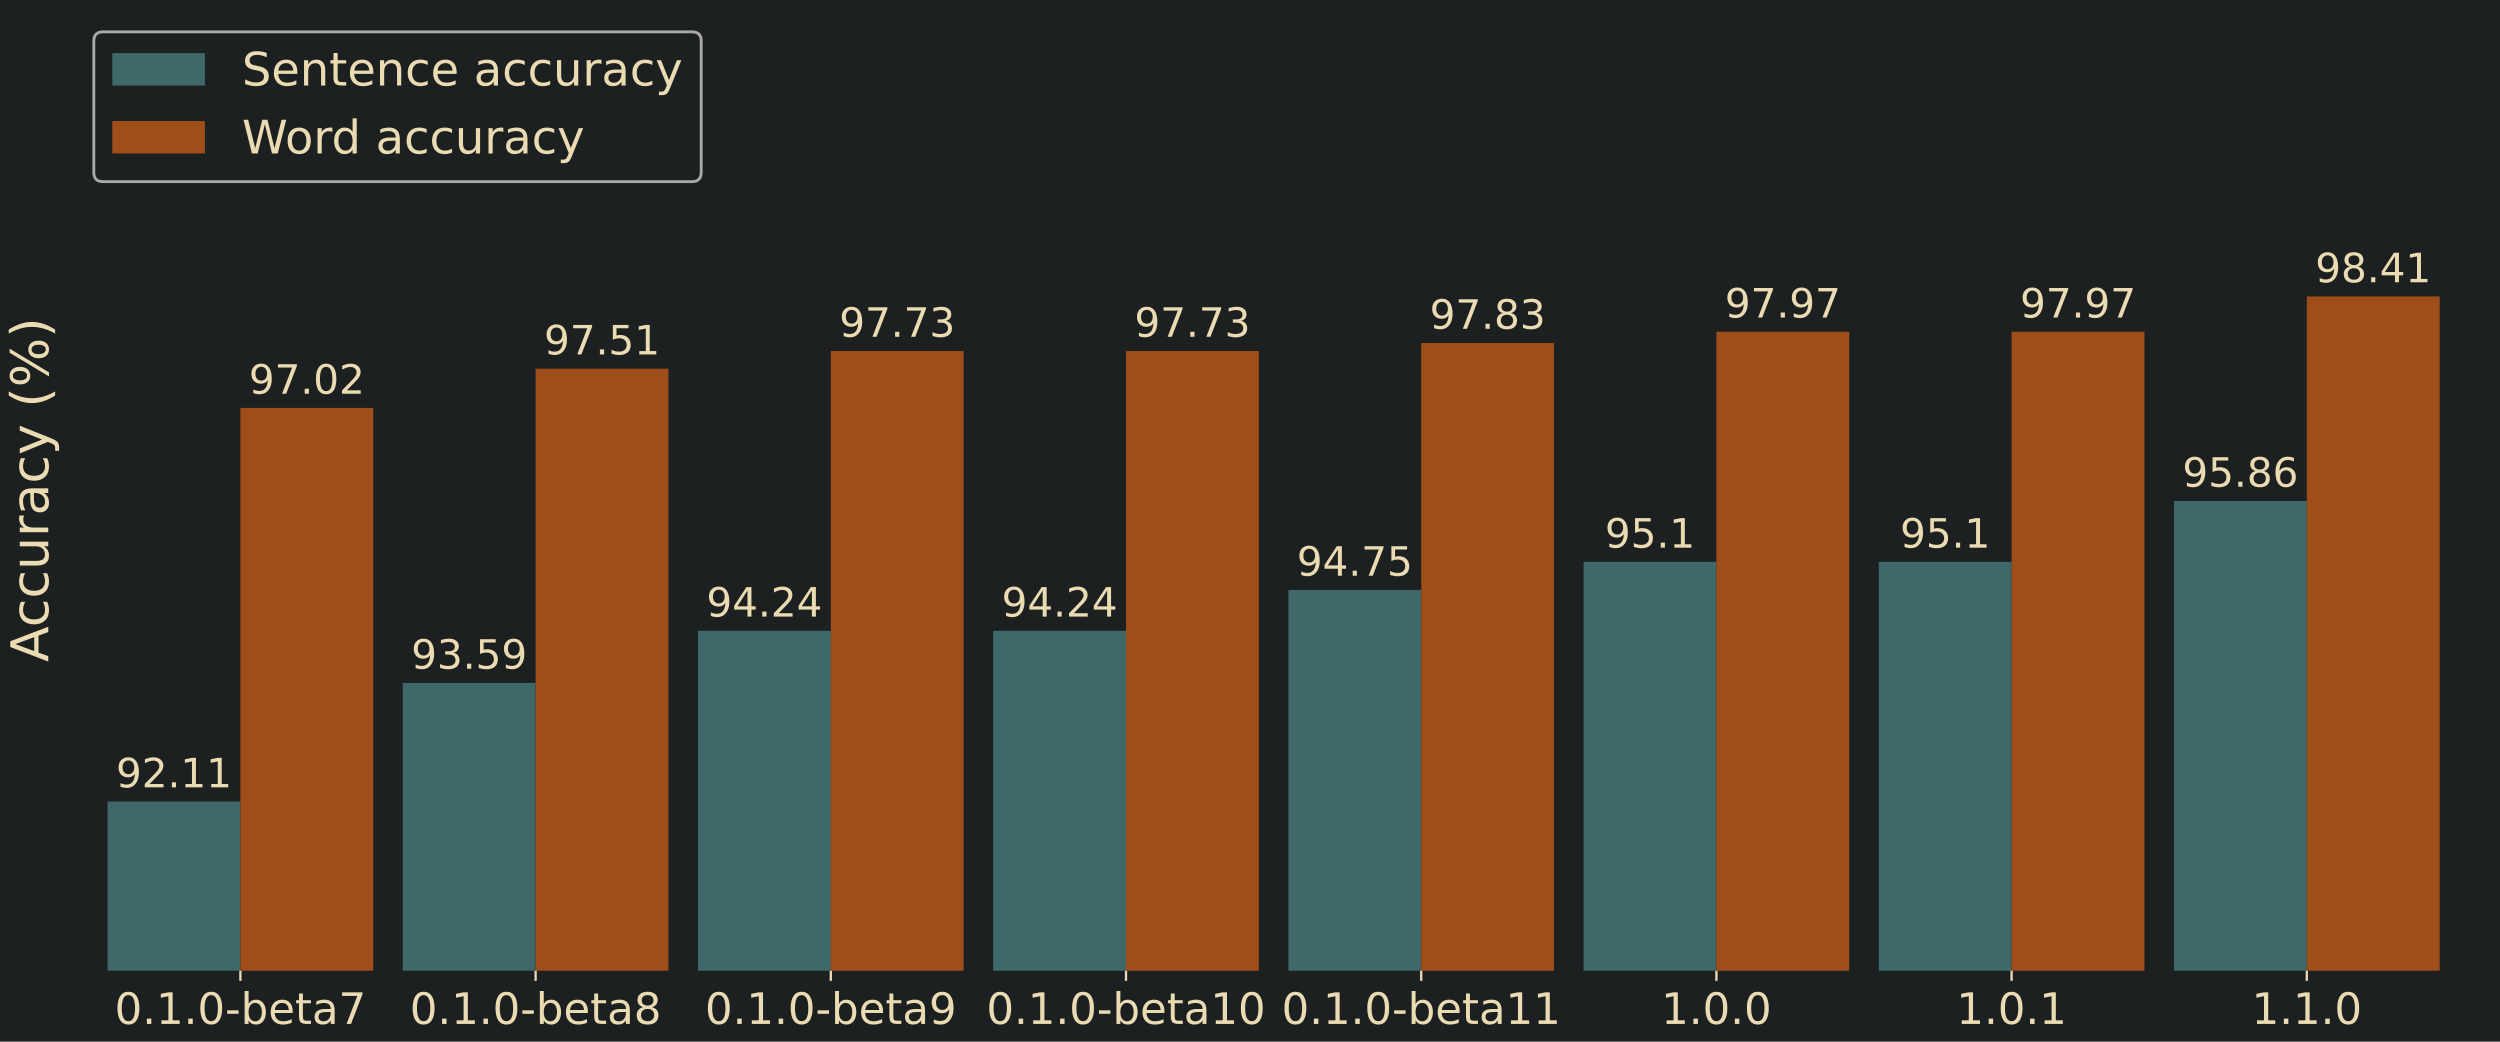
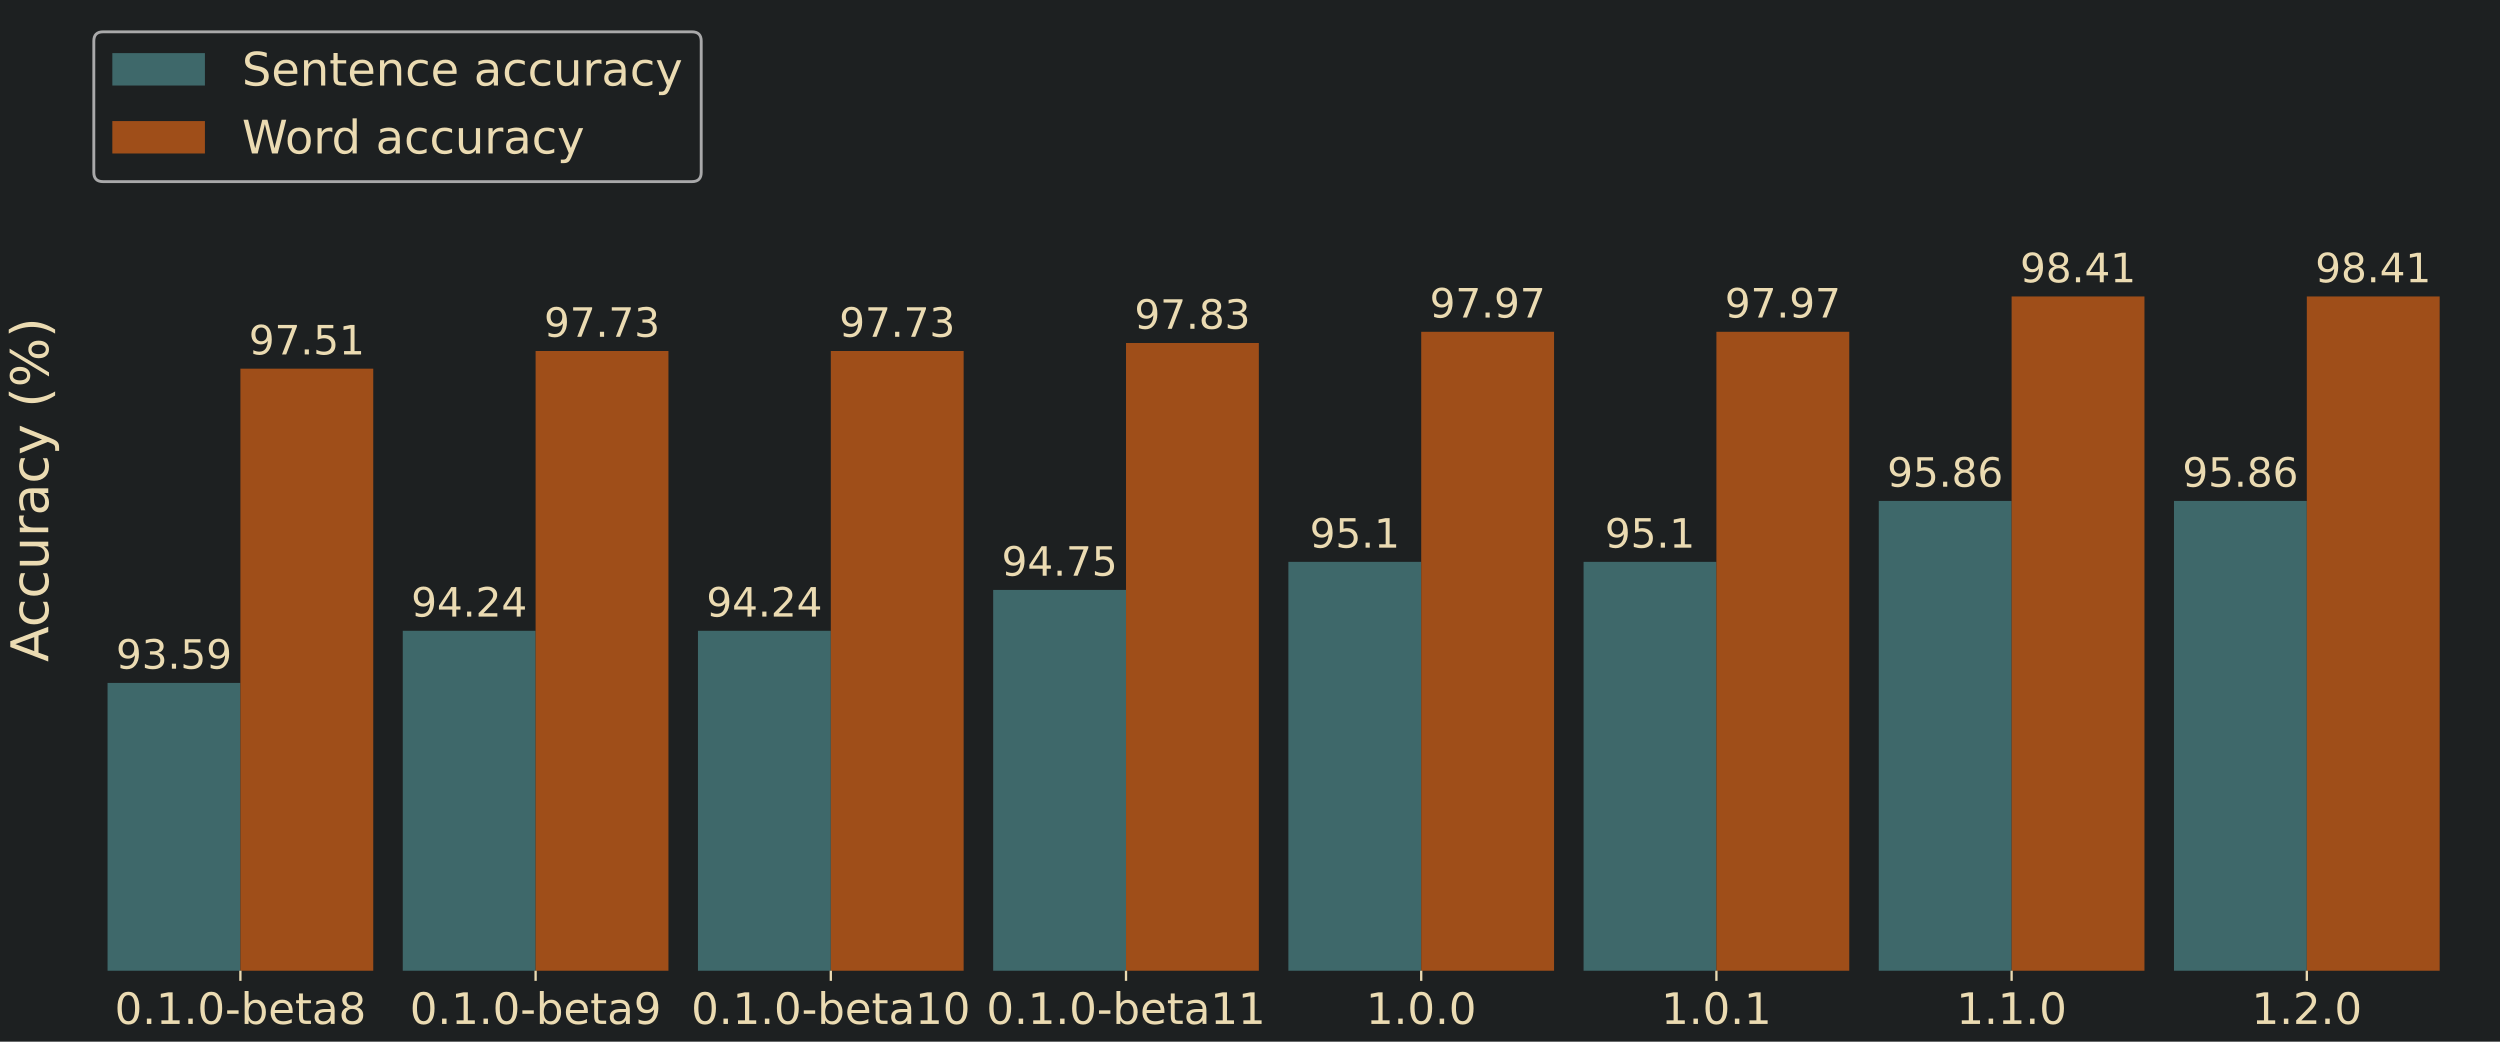
<svg xmlns="http://www.w3.org/2000/svg" xmlns:xlink="http://www.w3.org/1999/xlink" width="864pt" height="360pt" viewBox="0 0 864 360" version="1.1">
  <defs>
    <style type="text/css">*{stroke-linejoin: round; stroke-linecap: butt}</style>
  </defs>
  <g id="figure_1">
    <g id="patch_1">
      <path d="M 0 360  L 864 360  L 864 0  L 0 0  z " style="fill: #1d2021" />
    </g>
    <g id="axes_1">
      <g id="patch_2">
        <path d="M 24.421 335.483  L 861 335.483  L 861 3  L 24.421 3  z " style="fill: #1d2021" />
      </g>
      <g id="patch_3">
-         <path d="M 37.174 2829.1  L 83.083 2829.1  L 83.083 277.021  L 37.174 277.021  z " clip-path="url(#p9a933fe7af)" style="fill: #3e686a" />
+         <path d="M 37.174 2829.1  L 83.083 2829.1  L 83.083 236.015  L 37.174 236.015  z " clip-path="url(#pd898c9434c)" style="fill: #3e686a" />
      </g>
      <g id="patch_4">
-         <path d="M 139.195 2829.1  L 185.105 2829.1  L 185.105 236.015  L 139.195 236.015  z " clip-path="url(#p9a933fe7af)" style="fill: #3e686a" />
+         <path d="M 139.195 2829.1  L 185.105 2829.1  L 185.105 218.005  L 139.195 218.005  z " clip-path="url(#pd898c9434c)" style="fill: #3e686a" />
      </g>
      <g id="patch_5">
-         <path d="M 241.217 2829.1  L 287.127 2829.1  L 287.127 218.005  L 241.217 218.005  z " clip-path="url(#p9a933fe7af)" style="fill: #3e686a" />
+         <path d="M 241.217 2829.1  L 287.127 2829.1  L 287.127 218.005  L 241.217 218.005  z " clip-path="url(#pd898c9434c)" style="fill: #3e686a" />
      </g>
      <g id="patch_6">
-         <path d="M 343.239 2829.1  L 389.149 2829.1  L 389.149 218.005  L 343.239 218.005  z " clip-path="url(#p9a933fe7af)" style="fill: #3e686a" />
+         <path d="M 343.239 2829.1  L 389.149 2829.1  L 389.149 203.875  L 343.239 203.875  z " clip-path="url(#pd898c9434c)" style="fill: #3e686a" />
      </g>
      <g id="patch_7">
-         <path d="M 445.261 2829.1  L 491.171 2829.1  L 491.171 203.875  L 445.261 203.875  z " clip-path="url(#p9a933fe7af)" style="fill: #3e686a" />
+         <path d="M 445.261 2829.1  L 491.171 2829.1  L 491.171 194.178  L 445.261 194.178  z " clip-path="url(#pd898c9434c)" style="fill: #3e686a" />
      </g>
      <g id="patch_8">
-         <path d="M 547.283 2829.1  L 593.192 2829.1  L 593.192 194.178  L 547.283 194.178  z " clip-path="url(#p9a933fe7af)" style="fill: #3e686a" />
+         <path d="M 547.283 2829.1  L 593.192 2829.1  L 593.192 194.178  L 547.283 194.178  z " clip-path="url(#pd898c9434c)" style="fill: #3e686a" />
      </g>
      <g id="patch_9">
-         <path d="M 649.304 2829.1  L 695.214 2829.1  L 695.214 194.178  L 649.304 194.178  z " clip-path="url(#p9a933fe7af)" style="fill: #3e686a" />
+         <path d="M 649.304 2829.1  L 695.214 2829.1  L 695.214 173.12  L 649.304 173.12  z " clip-path="url(#pd898c9434c)" style="fill: #3e686a" />
      </g>
      <g id="patch_10">
-         <path d="M 751.326 2829.1  L 797.236 2829.1  L 797.236 173.12  L 751.326 173.12  z " clip-path="url(#p9a933fe7af)" style="fill: #3e686a" />
+         <path d="M 751.326 2829.1  L 797.236 2829.1  L 797.236 173.12  L 751.326 173.12  z " clip-path="url(#pd898c9434c)" style="fill: #3e686a" />
      </g>
      <g id="patch_11">
-         <path d="M 83.083 2829.1  L 128.993 2829.1  L 128.993 140.98  L 83.083 140.98  z " clip-path="url(#p9a933fe7af)" style="fill: #9f4e19" />
+         <path d="M 83.083 2829.1  L 128.993 2829.1  L 128.993 127.404  L 83.083 127.404  z " clip-path="url(#pd898c9434c)" style="fill: #9f4e19" />
      </g>
      <g id="patch_12">
-         <path d="M 185.105 2829.1  L 231.015 2829.1  L 231.015 127.404  L 185.105 127.404  z " clip-path="url(#p9a933fe7af)" style="fill: #9f4e19" />
+         <path d="M 185.105 2829.1  L 231.015 2829.1  L 231.015 121.309  L 185.105 121.309  z " clip-path="url(#pd898c9434c)" style="fill: #9f4e19" />
      </g>
      <g id="patch_13">
-         <path d="M 287.127 2829.1  L 333.037 2829.1  L 333.037 121.309  L 287.127 121.309  z " clip-path="url(#p9a933fe7af)" style="fill: #9f4e19" />
+         <path d="M 287.127 2829.1  L 333.037 2829.1  L 333.037 121.309  L 287.127 121.309  z " clip-path="url(#pd898c9434c)" style="fill: #9f4e19" />
      </g>
      <g id="patch_14">
-         <path d="M 389.149 2829.1  L 435.059 2829.1  L 435.059 121.309  L 389.149 121.309  z " clip-path="url(#p9a933fe7af)" style="fill: #9f4e19" />
+         <path d="M 389.149 2829.1  L 435.059 2829.1  L 435.059 118.538  L 389.149 118.538  z " clip-path="url(#pd898c9434c)" style="fill: #9f4e19" />
      </g>
      <g id="patch_15">
-         <path d="M 491.171 2829.1  L 537.08 2829.1  L 537.08 118.538  L 491.171 118.538  z " clip-path="url(#p9a933fe7af)" style="fill: #9f4e19" />
+         <path d="M 491.171 2829.1  L 537.08 2829.1  L 537.08 114.659  L 491.171 114.659  z " clip-path="url(#pd898c9434c)" style="fill: #9f4e19" />
      </g>
      <g id="patch_16">
-         <path d="M 593.192 2829.1  L 639.102 2829.1  L 639.102 114.659  L 593.192 114.659  z " clip-path="url(#p9a933fe7af)" style="fill: #9f4e19" />
+         <path d="M 593.192 2829.1  L 639.102 2829.1  L 639.102 114.659  L 593.192 114.659  z " clip-path="url(#pd898c9434c)" style="fill: #9f4e19" />
      </g>
      <g id="patch_17">
-         <path d="M 695.214 2829.1  L 741.124 2829.1  L 741.124 114.659  L 695.214 114.659  z " clip-path="url(#p9a933fe7af)" style="fill: #9f4e19" />
+         <path d="M 695.214 2829.1  L 741.124 2829.1  L 741.124 102.468  L 695.214 102.468  z " clip-path="url(#pd898c9434c)" style="fill: #9f4e19" />
      </g>
      <g id="patch_18">
-         <path d="M 797.236 2829.1  L 843.146 2829.1  L 843.146 102.468  L 797.236 102.468  z " clip-path="url(#p9a933fe7af)" style="fill: #9f4e19" />
+         <path d="M 797.236 2829.1  L 843.146 2829.1  L 843.146 102.468  L 797.236 102.468  z " clip-path="url(#pd898c9434c)" style="fill: #9f4e19" />
      </g>
      <g id="matplotlib.axis_1">
        <g id="xtick_1">
          <g id="line2d_1">
            <defs>
-               <path id="m8ef305261d" d="M 0 0  L 0 3.5  " style="stroke: #ebdbb2; stroke-width: 0.8" />
+               <path id="mf87d41284c" d="M 0 0  L 0 3.5  " style="stroke: #ebdbb2; stroke-width: 0.8" />
            </defs>
            <g>
-               <use xlink:href="#m8ef305261d" x="83.083" y="335.483" style="fill: #ebdbb2; stroke: #ebdbb2; stroke-width: 0.8" />
+               <use xlink:href="#mf87d41284c" x="83.083" y="335.483" style="fill: #ebdbb2; stroke: #ebdbb2; stroke-width: 0.8" />
            </g>
          </g>
          <g id="text_1">
            <g style="fill: #ebdbb2" transform="translate(39.61036 353.8802) scale(0.15 -0.15)">
              <defs>
                <path id="DejaVuSans-30" d="M 2034 4250  Q 1547 4250 1301 3770  Q 1056 3291 1056 2328  Q 1056 1369 1301 889  Q 1547 409 2034 409  Q 2525 409 2770 889  Q 3016 1369 3016 2328  Q 3016 3291 2770 3770  Q 2525 4250 2034 4250  z M 2034 4750  Q 2819 4750 3233 4129  Q 3647 3509 3647 2328  Q 3647 1150 3233 529  Q 2819 -91 2034 -91  Q 1250 -91 836 529  Q 422 1150 422 2328  Q 422 3509 836 4129  Q 1250 4750 2034 4750  z " transform="scale(0.015625)" />
                <path id="DejaVuSans-2e" d="M 684 794  L 1344 794  L 1344 0  L 684 0  L 684 794  z " transform="scale(0.015625)" />
                <path id="DejaVuSans-31" d="M 794 531  L 1825 531  L 1825 4091  L 703 3866  L 703 4441  L 1819 4666  L 2450 4666  L 2450 531  L 3481 531  L 3481 0  L 794 0  L 794 531  z " transform="scale(0.015625)" />
                <path id="DejaVuSans-2d" d="M 313 2009  L 1997 2009  L 1997 1497  L 313 1497  L 313 2009  z " transform="scale(0.015625)" />
                <path id="DejaVuSans-62" d="M 3116 1747  Q 3116 2381 2855 2742  Q 2594 3103 2138 3103  Q 1681 3103 1420 2742  Q 1159 2381 1159 1747  Q 1159 1113 1420 752  Q 1681 391 2138 391  Q 2594 391 2855 752  Q 3116 1113 3116 1747  z M 1159 2969  Q 1341 3281 1617 3432  Q 1894 3584 2278 3584  Q 2916 3584 3314 3078  Q 3713 2572 3713 1747  Q 3713 922 3314 415  Q 2916 -91 2278 -91  Q 1894 -91 1617 61  Q 1341 213 1159 525  L 1159 0  L 581 0  L 581 4863  L 1159 4863  L 1159 2969  z " transform="scale(0.015625)" />
                <path id="DejaVuSans-65" d="M 3597 1894  L 3597 1613  L 953 1613  Q 991 1019 1311 708  Q 1631 397 2203 397  Q 2534 397 2845 478  Q 3156 559 3463 722  L 3463 178  Q 3153 47 2828 -22  Q 2503 -91 2169 -91  Q 1331 -91 842 396  Q 353 884 353 1716  Q 353 2575 817 3079  Q 1281 3584 2069 3584  Q 2775 3584 3186 3129  Q 3597 2675 3597 1894  z M 3022 2063  Q 3016 2534 2758 2815  Q 2500 3097 2075 3097  Q 1594 3097 1305 2825  Q 1016 2553 972 2059  L 3022 2063  z " transform="scale(0.015625)" />
                <path id="DejaVuSans-74" d="M 1172 4494  L 1172 3500  L 2356 3500  L 2356 3053  L 1172 3053  L 1172 1153  Q 1172 725 1289 603  Q 1406 481 1766 481  L 2356 481  L 2356 0  L 1766 0  Q 1100 0 847 248  Q 594 497 594 1153  L 594 3053  L 172 3053  L 172 3500  L 594 3500  L 594 4494  L 1172 4494  z " transform="scale(0.015625)" />
                <path id="DejaVuSans-61" d="M 2194 1759  Q 1497 1759 1228 1600  Q 959 1441 959 1056  Q 959 750 1161 570  Q 1363 391 1709 391  Q 2188 391 2477 730  Q 2766 1069 2766 1631  L 2766 1759  L 2194 1759  z M 3341 1997  L 3341 0  L 2766 0  L 2766 531  Q 2569 213 2275 61  Q 1981 -91 1556 -91  Q 1019 -91 701 211  Q 384 513 384 1019  Q 384 1609 779 1909  Q 1175 2209 1959 2209  L 2766 2209  L 2766 2266  Q 2766 2663 2505 2880  Q 2244 3097 1772 3097  Q 1472 3097 1187 3025  Q 903 2953 641 2809  L 641 3341  Q 956 3463 1253 3523  Q 1550 3584 1831 3584  Q 2591 3584 2966 3190  Q 3341 2797 3341 1997  z " transform="scale(0.015625)" />
-                 <path id="DejaVuSans-37" d="M 525 4666  L 3525 4666  L 3525 4397  L 1831 0  L 1172 0  L 2766 4134  L 525 4134  L 525 4666  z " transform="scale(0.015625)" />
-               </defs>
-               <use xlink:href="#DejaVuSans-30" />
-               <use xlink:href="#DejaVuSans-2e" x="63.623" />
-               <use xlink:href="#DejaVuSans-31" x="95.41" />
-               <use xlink:href="#DejaVuSans-2e" x="159.033" />
-               <use xlink:href="#DejaVuSans-30" x="190.82" />
-               <use xlink:href="#DejaVuSans-2d" x="254.443" />
-               <use xlink:href="#DejaVuSans-62" x="290.527" />
-               <use xlink:href="#DejaVuSans-65" x="354.004" />
-               <use xlink:href="#DejaVuSans-74" x="415.527" />
-               <use xlink:href="#DejaVuSans-61" x="454.736" />
-               <use xlink:href="#DejaVuSans-37" x="516.016" />
-             </g>
-           </g>
-         </g>
-         <g id="xtick_2">
-           <g id="line2d_2">
-             <g>
-               <use xlink:href="#m8ef305261d" x="185.105" y="335.483" style="fill: #ebdbb2; stroke: #ebdbb2; stroke-width: 0.8" />
-             </g>
-           </g>
-           <g id="text_2">
-             <g style="fill: #ebdbb2" transform="translate(141.6322 353.8802) scale(0.15 -0.15)">
-               <defs>
                <path id="DejaVuSans-38" d="M 2034 2216  Q 1584 2216 1326 1975  Q 1069 1734 1069 1313  Q 1069 891 1326 650  Q 1584 409 2034 409  Q 2484 409 2743 651  Q 3003 894 3003 1313  Q 3003 1734 2745 1975  Q 2488 2216 2034 2216  z M 1403 2484  Q 997 2584 770 2862  Q 544 3141 544 3541  Q 544 4100 942 4425  Q 1341 4750 2034 4750  Q 2731 4750 3128 4425  Q 3525 4100 3525 3541  Q 3525 3141 3298 2862  Q 3072 2584 2669 2484  Q 3125 2378 3379 2068  Q 3634 1759 3634 1313  Q 3634 634 3220 271  Q 2806 -91 2034 -91  Q 1263 -91 848 271  Q 434 634 434 1313  Q 434 1759 690 2068  Q 947 2378 1403 2484  z M 1172 3481  Q 1172 3119 1398 2916  Q 1625 2713 2034 2713  Q 2441 2713 2670 2916  Q 2900 3119 2900 3481  Q 2900 3844 2670 4047  Q 2441 4250 2034 4250  Q 1625 4250 1398 4047  Q 1172 3844 1172 3481  z " transform="scale(0.015625)" />
              </defs>
              <use xlink:href="#DejaVuSans-30" />
              <use xlink:href="#DejaVuSans-2e" x="63.623" />
              <use xlink:href="#DejaVuSans-31" x="95.41" />
              <use xlink:href="#DejaVuSans-2e" x="159.033" />
              <use xlink:href="#DejaVuSans-30" x="190.82" />
              <use xlink:href="#DejaVuSans-2d" x="254.443" />
              <use xlink:href="#DejaVuSans-62" x="290.527" />
              <use xlink:href="#DejaVuSans-65" x="354.004" />
              <use xlink:href="#DejaVuSans-74" x="415.527" />
              <use xlink:href="#DejaVuSans-61" x="454.736" />
              <use xlink:href="#DejaVuSans-38" x="516.016" />
            </g>
          </g>
        </g>
-         <g id="xtick_3">
-           <g id="line2d_3">
-             <g>
-               <use xlink:href="#m8ef305261d" x="287.127" y="335.483" style="fill: #ebdbb2; stroke: #ebdbb2; stroke-width: 0.8" />
-             </g>
-           </g>
-           <g id="text_3">
-             <g style="fill: #ebdbb2" transform="translate(243.654 353.8802) scale(0.15 -0.15)">
+         <g id="xtick_2">
+           <g id="line2d_2">
+             <g>
+               <use xlink:href="#mf87d41284c" x="185.105" y="335.483" style="fill: #ebdbb2; stroke: #ebdbb2; stroke-width: 0.8" />
+             </g>
+           </g>
+           <g id="text_2">
+             <g style="fill: #ebdbb2" transform="translate(141.6322 353.8802) scale(0.15 -0.15)">
              <defs>
                <path id="DejaVuSans-39" d="M 703 97  L 703 672  Q 941 559 1184 500  Q 1428 441 1663 441  Q 2288 441 2617 861  Q 2947 1281 2994 2138  Q 2813 1869 2534 1725  Q 2256 1581 1919 1581  Q 1219 1581 811 2004  Q 403 2428 403 3163  Q 403 3881 828 4315  Q 1253 4750 1959 4750  Q 2769 4750 3195 4129  Q 3622 3509 3622 2328  Q 3622 1225 3098 567  Q 2575 -91 1691 -91  Q 1453 -91 1209 -44  Q 966 3 703 97  z M 1959 2075  Q 2384 2075 2632 2365  Q 2881 2656 2881 3163  Q 2881 3666 2632 3958  Q 2384 4250 1959 4250  Q 1534 4250 1286 3958  Q 1038 3666 1038 3163  Q 1038 2656 1286 2365  Q 1534 2075 1959 2075  z " transform="scale(0.015625)" />
              </defs>
              <use xlink:href="#DejaVuSans-30" />
              <use xlink:href="#DejaVuSans-2e" x="63.623" />
              <use xlink:href="#DejaVuSans-31" x="95.41" />
              <use xlink:href="#DejaVuSans-2e" x="159.033" />
              <use xlink:href="#DejaVuSans-30" x="190.82" />
              <use xlink:href="#DejaVuSans-2d" x="254.443" />
              <use xlink:href="#DejaVuSans-62" x="290.527" />
              <use xlink:href="#DejaVuSans-65" x="354.004" />
              <use xlink:href="#DejaVuSans-74" x="415.527" />
              <use xlink:href="#DejaVuSans-61" x="454.736" />
              <use xlink:href="#DejaVuSans-39" x="516.016" />
            </g>
          </g>
        </g>
-         <g id="xtick_4">
-           <g id="line2d_4">
-             <g>
-               <use xlink:href="#m8ef305261d" x="389.149" y="335.483" style="fill: #ebdbb2; stroke: #ebdbb2; stroke-width: 0.8" />
-             </g>
-           </g>
-           <g id="text_4">
-             <g style="fill: #ebdbb2" transform="translate(340.9039 353.8802) scale(0.15 -0.15)">
+         <g id="xtick_3">
+           <g id="line2d_3">
+             <g>
+               <use xlink:href="#mf87d41284c" x="287.127" y="335.483" style="fill: #ebdbb2; stroke: #ebdbb2; stroke-width: 0.8" />
+             </g>
+           </g>
+           <g id="text_3">
+             <g style="fill: #ebdbb2" transform="translate(238.8821 353.8802) scale(0.15 -0.15)">
              <use xlink:href="#DejaVuSans-30" />
              <use xlink:href="#DejaVuSans-2e" x="63.623" />
              <use xlink:href="#DejaVuSans-31" x="95.41" />
              <use xlink:href="#DejaVuSans-2e" x="159.033" />
              <use xlink:href="#DejaVuSans-30" x="190.82" />
              <use xlink:href="#DejaVuSans-2d" x="254.443" />
              <use xlink:href="#DejaVuSans-62" x="290.527" />
              <use xlink:href="#DejaVuSans-65" x="354.004" />
              <use xlink:href="#DejaVuSans-74" x="415.527" />
              <use xlink:href="#DejaVuSans-61" x="454.736" />
              <use xlink:href="#DejaVuSans-31" x="516.016" />
              <use xlink:href="#DejaVuSans-30" x="579.639" />
            </g>
          </g>
        </g>
-         <g id="xtick_5">
-           <g id="line2d_5">
-             <g>
-               <use xlink:href="#m8ef305261d" x="491.171" y="335.483" style="fill: #ebdbb2; stroke: #ebdbb2; stroke-width: 0.8" />
-             </g>
-           </g>
-           <g id="text_5">
-             <g style="fill: #ebdbb2" transform="translate(442.9258 353.8802) scale(0.15 -0.15)">
+         <g id="xtick_4">
+           <g id="line2d_4">
+             <g>
+               <use xlink:href="#mf87d41284c" x="389.149" y="335.483" style="fill: #ebdbb2; stroke: #ebdbb2; stroke-width: 0.8" />
+             </g>
+           </g>
+           <g id="text_4">
+             <g style="fill: #ebdbb2" transform="translate(340.9039 353.8802) scale(0.15 -0.15)">
              <use xlink:href="#DejaVuSans-30" />
              <use xlink:href="#DejaVuSans-2e" x="63.623" />
              <use xlink:href="#DejaVuSans-31" x="95.41" />
              <use xlink:href="#DejaVuSans-2e" x="159.033" />
              <use xlink:href="#DejaVuSans-30" x="190.82" />
              <use xlink:href="#DejaVuSans-2d" x="254.443" />
              <use xlink:href="#DejaVuSans-62" x="290.527" />
              <use xlink:href="#DejaVuSans-65" x="354.004" />
              <use xlink:href="#DejaVuSans-74" x="415.527" />
              <use xlink:href="#DejaVuSans-61" x="454.736" />
              <use xlink:href="#DejaVuSans-31" x="516.016" />
              <use xlink:href="#DejaVuSans-31" x="579.639" />
            </g>
          </g>
        </g>
+         <g id="xtick_5">
+           <g id="line2d_5">
+             <g>
+               <use xlink:href="#mf87d41284c" x="491.171" y="335.483" style="fill: #ebdbb2; stroke: #ebdbb2; stroke-width: 0.8" />
+             </g>
+           </g>
+           <g id="text_5">
+             <g style="fill: #ebdbb2" transform="translate(472.0879 353.8802) scale(0.15 -0.15)">
+               <use xlink:href="#DejaVuSans-31" />
+               <use xlink:href="#DejaVuSans-2e" x="63.623" />
+               <use xlink:href="#DejaVuSans-30" x="95.41" />
+               <use xlink:href="#DejaVuSans-2e" x="159.033" />
+               <use xlink:href="#DejaVuSans-30" x="190.82" />
+             </g>
+           </g>
+         </g>
        <g id="xtick_6">
          <g id="line2d_6">
            <g>
-               <use xlink:href="#m8ef305261d" x="593.192" y="335.483" style="fill: #ebdbb2; stroke: #ebdbb2; stroke-width: 0.8" />
+               <use xlink:href="#mf87d41284c" x="593.192" y="335.483" style="fill: #ebdbb2; stroke: #ebdbb2; stroke-width: 0.8" />
            </g>
          </g>
          <g id="text_6">
            <g style="fill: #ebdbb2" transform="translate(574.1097 353.8802) scale(0.15 -0.15)">
              <use xlink:href="#DejaVuSans-31" />
              <use xlink:href="#DejaVuSans-2e" x="63.623" />
              <use xlink:href="#DejaVuSans-30" x="95.41" />
              <use xlink:href="#DejaVuSans-2e" x="159.033" />
-               <use xlink:href="#DejaVuSans-30" x="190.82" />
+               <use xlink:href="#DejaVuSans-31" x="190.82" />
            </g>
          </g>
        </g>
        <g id="xtick_7">
          <g id="line2d_7">
            <g>
-               <use xlink:href="#m8ef305261d" x="695.214" y="335.483" style="fill: #ebdbb2; stroke: #ebdbb2; stroke-width: 0.8" />
+               <use xlink:href="#mf87d41284c" x="695.214" y="335.483" style="fill: #ebdbb2; stroke: #ebdbb2; stroke-width: 0.8" />
            </g>
          </g>
          <g id="text_7">
            <g style="fill: #ebdbb2" transform="translate(676.1315 353.8802) scale(0.15 -0.15)">
              <use xlink:href="#DejaVuSans-31" />
              <use xlink:href="#DejaVuSans-2e" x="63.623" />
-               <use xlink:href="#DejaVuSans-30" x="95.41" />
-               <use xlink:href="#DejaVuSans-2e" x="159.033" />
-               <use xlink:href="#DejaVuSans-31" x="190.82" />
+               <use xlink:href="#DejaVuSans-31" x="95.41" />
+               <use xlink:href="#DejaVuSans-2e" x="159.033" />
+               <use xlink:href="#DejaVuSans-30" x="190.82" />
            </g>
          </g>
        </g>
        <g id="xtick_8">
          <g id="line2d_8">
            <g>
-               <use xlink:href="#m8ef305261d" x="797.236" y="335.483" style="fill: #ebdbb2; stroke: #ebdbb2; stroke-width: 0.8" />
+               <use xlink:href="#mf87d41284c" x="797.236" y="335.483" style="fill: #ebdbb2; stroke: #ebdbb2; stroke-width: 0.8" />
            </g>
          </g>
          <g id="text_8">
            <g style="fill: #ebdbb2" transform="translate(778.1533 353.8802) scale(0.15 -0.15)">
+               <defs>
+                 <path id="DejaVuSans-32" d="M 1228 531  L 3431 531  L 3431 0  L 469 0  L 469 531  Q 828 903 1448 1529  Q 2069 2156 2228 2338  Q 2531 2678 2651 2914  Q 2772 3150 2772 3378  Q 2772 3750 2511 3984  Q 2250 4219 1831 4219  Q 1534 4219 1204 4116  Q 875 4013 500 3803  L 500 4441  Q 881 4594 1212 4672  Q 1544 4750 1819 4750  Q 2544 4750 2975 4387  Q 3406 4025 3406 3419  Q 3406 3131 3298 2873  Q 3191 2616 2906 2266  Q 2828 2175 2409 1742  Q 1991 1309 1228 531  z " transform="scale(0.015625)" />
+               </defs>
              <use xlink:href="#DejaVuSans-31" />
              <use xlink:href="#DejaVuSans-2e" x="63.623" />
-               <use xlink:href="#DejaVuSans-31" x="95.41" />
+               <use xlink:href="#DejaVuSans-32" x="95.41" />
              <use xlink:href="#DejaVuSans-2e" x="159.033" />
              <use xlink:href="#DejaVuSans-30" x="190.82" />
            </g>
          </g>
        </g>
      </g>
      <g id="matplotlib.axis_2">
        <g id="text_9">
          <g style="fill: #ebdbb2" transform="translate(16.67743 228.7666) rotate(-90) scale(0.18 -0.18)">
            <defs>
              <path id="DejaVuSans-41" d="M 2188 4044  L 1331 1722  L 3047 1722  L 2188 4044  z M 1831 4666  L 2547 4666  L 4325 0  L 3669 0  L 3244 1197  L 1141 1197  L 716 0  L 50 0  L 1831 4666  z " transform="scale(0.015625)" />
              <path id="DejaVuSans-63" d="M 3122 3366  L 3122 2828  Q 2878 2963 2633 3030  Q 2388 3097 2138 3097  Q 1578 3097 1268 2742  Q 959 2388 959 1747  Q 959 1106 1268 751  Q 1578 397 2138 397  Q 2388 397 2633 464  Q 2878 531 3122 666  L 3122 134  Q 2881 22 2623 -34  Q 2366 -91 2075 -91  Q 1284 -91 818 406  Q 353 903 353 1747  Q 353 2603 823 3093  Q 1294 3584 2113 3584  Q 2378 3584 2631 3529  Q 2884 3475 3122 3366  z " transform="scale(0.015625)" />
              <path id="DejaVuSans-75" d="M 544 1381  L 544 3500  L 1119 3500  L 1119 1403  Q 1119 906 1312 657  Q 1506 409 1894 409  Q 2359 409 2629 706  Q 2900 1003 2900 1516  L 2900 3500  L 3475 3500  L 3475 0  L 2900 0  L 2900 538  Q 2691 219 2414 64  Q 2138 -91 1772 -91  Q 1169 -91 856 284  Q 544 659 544 1381  z M 1991 3584  L 1991 3584  z " transform="scale(0.015625)" />
              <path id="DejaVuSans-72" d="M 2631 2963  Q 2534 3019 2420 3045  Q 2306 3072 2169 3072  Q 1681 3072 1420 2755  Q 1159 2438 1159 1844  L 1159 0  L 581 0  L 581 3500  L 1159 3500  L 1159 2956  Q 1341 3275 1631 3429  Q 1922 3584 2338 3584  Q 2397 3584 2469 3576  Q 2541 3569 2628 3553  L 2631 2963  z " transform="scale(0.015625)" />
              <path id="DejaVuSans-79" d="M 2059 -325  Q 1816 -950 1584 -1140  Q 1353 -1331 966 -1331  L 506 -1331  L 506 -850  L 844 -850  Q 1081 -850 1212 -737  Q 1344 -625 1503 -206  L 1606 56  L 191 3500  L 800 3500  L 1894 763  L 2988 3500  L 3597 3500  L 2059 -325  z " transform="scale(0.015625)" />
              <path id="DejaVuSans-20" transform="scale(0.015625)" />
              <path id="DejaVuSans-28" d="M 1984 4856  Q 1566 4138 1362 3434  Q 1159 2731 1159 2009  Q 1159 1288 1364 580  Q 1569 -128 1984 -844  L 1484 -844  Q 1016 -109 783 600  Q 550 1309 550 2009  Q 550 2706 781 3412  Q 1013 4119 1484 4856  L 1984 4856  z " transform="scale(0.015625)" />
              <path id="DejaVuSans-25" d="M 4653 2053  Q 4381 2053 4226 1822  Q 4072 1591 4072 1178  Q 4072 772 4226 539  Q 4381 306 4653 306  Q 4919 306 5073 539  Q 5228 772 5228 1178  Q 5228 1588 5073 1820  Q 4919 2053 4653 2053  z M 4653 2450  Q 5147 2450 5437 2106  Q 5728 1763 5728 1178  Q 5728 594 5436 251  Q 5144 -91 4653 -91  Q 4153 -91 3862 251  Q 3572 594 3572 1178  Q 3572 1766 3864 2108  Q 4156 2450 4653 2450  z M 1428 4353  Q 1159 4353 1004 4120  Q 850 3888 850 3481  Q 850 3069 1003 2837  Q 1156 2606 1428 2606  Q 1700 2606 1854 2837  Q 2009 3069 2009 3481  Q 2009 3884 1853 4118  Q 1697 4353 1428 4353  z M 4250 4750  L 4750 4750  L 1831 -91  L 1331 -91  L 4250 4750  z M 1428 4750  Q 1922 4750 2215 4408  Q 2509 4066 2509 3481  Q 2509 2891 2217 2550  Q 1925 2209 1428 2209  Q 931 2209 642 2551  Q 353 2894 353 3481  Q 353 4063 643 4406  Q 934 4750 1428 4750  z " transform="scale(0.015625)" />
              <path id="DejaVuSans-29" d="M 513 4856  L 1013 4856  Q 1481 4119 1714 3412  Q 1947 2706 1947 2009  Q 1947 1309 1714 600  Q 1481 -109 1013 -844  L 513 -844  Q 928 -128 1133 580  Q 1338 1288 1338 2009  Q 1338 2731 1133 3434  Q 928 4138 513 4856  z " transform="scale(0.015625)" />
            </defs>
            <use xlink:href="#DejaVuSans-41" />
            <use xlink:href="#DejaVuSans-63" x="66.658" />
            <use xlink:href="#DejaVuSans-63" x="121.639" />
            <use xlink:href="#DejaVuSans-75" x="176.619" />
            <use xlink:href="#DejaVuSans-72" x="239.998" />
            <use xlink:href="#DejaVuSans-61" x="281.111" />
            <use xlink:href="#DejaVuSans-63" x="342.391" />
            <use xlink:href="#DejaVuSans-79" x="397.371" />
            <use xlink:href="#DejaVuSans-20" x="456.551" />
            <use xlink:href="#DejaVuSans-28" x="488.338" />
            <use xlink:href="#DejaVuSans-25" x="527.352" />
            <use xlink:href="#DejaVuSans-29" x="622.371" />
          </g>
        </g>
      </g>
      <g id="text_10">
-         <g style="fill: #ebdbb2" transform="translate(40.08881 272.1095) scale(0.14 -0.14)">
-           <defs>
-             <path id="DejaVuSans-32" d="M 1228 531  L 3431 531  L 3431 0  L 469 0  L 469 531  Q 828 903 1448 1529  Q 2069 2156 2228 2338  Q 2531 2678 2651 2914  Q 2772 3150 2772 3378  Q 2772 3750 2511 3984  Q 2250 4219 1831 4219  Q 1534 4219 1204 4116  Q 875 4013 500 3803  L 500 4441  Q 881 4594 1212 4672  Q 1544 4750 1819 4750  Q 2544 4750 2975 4387  Q 3406 4025 3406 3419  Q 3406 3131 3298 2873  Q 3191 2616 2906 2266  Q 2828 2175 2409 1742  Q 1991 1309 1228 531  z " transform="scale(0.015625)" />
-           </defs>
-           <use xlink:href="#DejaVuSans-39" />
-           <use xlink:href="#DejaVuSans-32" x="63.623" />
-           <use xlink:href="#DejaVuSans-2e" x="127.246" />
-           <use xlink:href="#DejaVuSans-31" x="159.033" />
-           <use xlink:href="#DejaVuSans-31" x="222.656" />
-         </g>
-       </g>
-       <g id="text_11">
-         <g style="fill: #ebdbb2" transform="translate(142.1106 231.1034) scale(0.14 -0.14)">
+         <g style="fill: #ebdbb2" transform="translate(40.08881 231.1034) scale(0.14 -0.14)">
          <defs>
            <path id="DejaVuSans-33" d="M 2597 2516  Q 3050 2419 3304 2112  Q 3559 1806 3559 1356  Q 3559 666 3084 287  Q 2609 -91 1734 -91  Q 1441 -91 1130 -33  Q 819 25 488 141  L 488 750  Q 750 597 1062 519  Q 1375 441 1716 441  Q 2309 441 2620 675  Q 2931 909 2931 1356  Q 2931 1769 2642 2001  Q 2353 2234 1838 2234  L 1294 2234  L 1294 2753  L 1863 2753  Q 2328 2753 2575 2939  Q 2822 3125 2822 3475  Q 2822 3834 2567 4026  Q 2313 4219 1838 4219  Q 1578 4219 1281 4162  Q 984 4106 628 3988  L 628 4550  Q 988 4650 1302 4700  Q 1616 4750 1894 4750  Q 2613 4750 3031 4423  Q 3450 4097 3450 3541  Q 3450 3153 3228 2886  Q 3006 2619 2597 2516  z " transform="scale(0.015625)" />
            <path id="DejaVuSans-35" d="M 691 4666  L 3169 4666  L 3169 4134  L 1269 4134  L 1269 2991  Q 1406 3038 1543 3061  Q 1681 3084 1819 3084  Q 2600 3084 3056 2656  Q 3513 2228 3513 1497  Q 3513 744 3044 326  Q 2575 -91 1722 -91  Q 1428 -91 1123 -41  Q 819 9 494 109  L 494 744  Q 775 591 1075 516  Q 1375 441 1709 441  Q 2250 441 2565 725  Q 2881 1009 2881 1497  Q 2881 1984 2565 2268  Q 2250 2553 1709 2553  Q 1456 2553 1204 2497  Q 953 2441 691 2322  L 691 4666  z " transform="scale(0.015625)" />
          </defs>
          <use xlink:href="#DejaVuSans-39" />
          <use xlink:href="#DejaVuSans-33" x="63.623" />
          <use xlink:href="#DejaVuSans-2e" x="127.246" />
          <use xlink:href="#DejaVuSans-35" x="159.033" />
          <use xlink:href="#DejaVuSans-39" x="222.656" />
        </g>
      </g>
-       <g id="text_12">
-         <g style="fill: #ebdbb2" transform="translate(244.1324 213.0939) scale(0.14 -0.14)">
+       <g id="text_11">
+         <g style="fill: #ebdbb2" transform="translate(142.1106 213.0939) scale(0.14 -0.14)">
          <defs>
            <path id="DejaVuSans-34" d="M 2419 4116  L 825 1625  L 2419 1625  L 2419 4116  z M 2253 4666  L 3047 4666  L 3047 1625  L 3713 1625  L 3713 1100  L 3047 1100  L 3047 0  L 2419 0  L 2419 1100  L 313 1100  L 313 1709  L 2253 4666  z " transform="scale(0.015625)" />
          </defs>
          <use xlink:href="#DejaVuSans-39" />
          <use xlink:href="#DejaVuSans-34" x="63.623" />
          <use xlink:href="#DejaVuSans-2e" x="127.246" />
          <use xlink:href="#DejaVuSans-32" x="159.033" />
          <use xlink:href="#DejaVuSans-34" x="222.656" />
        </g>
      </g>
-       <g id="text_13">
-         <g style="fill: #ebdbb2" transform="translate(346.1543 213.0939) scale(0.14 -0.14)">
+       <g id="text_12">
+         <g style="fill: #ebdbb2" transform="translate(244.1324 213.0939) scale(0.14 -0.14)">
          <use xlink:href="#DejaVuSans-39" />
          <use xlink:href="#DejaVuSans-34" x="63.623" />
          <use xlink:href="#DejaVuSans-2e" x="127.246" />
          <use xlink:href="#DejaVuSans-32" x="159.033" />
          <use xlink:href="#DejaVuSans-34" x="222.656" />
        </g>
      </g>
-       <g id="text_14">
-         <g style="fill: #ebdbb2" transform="translate(448.1761 198.9634) scale(0.14 -0.14)">
+       <g id="text_13">
+         <g style="fill: #ebdbb2" transform="translate(346.1543 198.9634) scale(0.14 -0.14)">
+           <defs>
+             <path id="DejaVuSans-37" d="M 525 4666  L 3525 4666  L 3525 4397  L 1831 0  L 1172 0  L 2766 4134  L 525 4134  L 525 4666  z " transform="scale(0.015625)" />
+           </defs>
          <use xlink:href="#DejaVuSans-39" />
          <use xlink:href="#DejaVuSans-34" x="63.623" />
          <use xlink:href="#DejaVuSans-2e" x="127.246" />
          <use xlink:href="#DejaVuSans-37" x="159.033" />
          <use xlink:href="#DejaVuSans-35" x="222.656" />
        </g>
      </g>
+       <g id="text_14">
+         <g style="fill: #ebdbb2" transform="translate(452.6298 189.266) scale(0.14 -0.14)">
+           <use xlink:href="#DejaVuSans-39" />
+           <use xlink:href="#DejaVuSans-35" x="63.623" />
+           <use xlink:href="#DejaVuSans-2e" x="127.246" />
+           <use xlink:href="#DejaVuSans-31" x="159.033" />
+         </g>
+       </g>
      <g id="text_15">
        <g style="fill: #ebdbb2" transform="translate(554.6516 189.266) scale(0.14 -0.14)">
          <use xlink:href="#DejaVuSans-39" />
          <use xlink:href="#DejaVuSans-35" x="63.623" />
          <use xlink:href="#DejaVuSans-2e" x="127.246" />
          <use xlink:href="#DejaVuSans-31" x="159.033" />
        </g>
      </g>
      <g id="text_16">
-         <g style="fill: #ebdbb2" transform="translate(656.6735 189.266) scale(0.14 -0.14)">
-           <use xlink:href="#DejaVuSans-39" />
-           <use xlink:href="#DejaVuSans-35" x="63.623" />
-           <use xlink:href="#DejaVuSans-2e" x="127.246" />
-           <use xlink:href="#DejaVuSans-31" x="159.033" />
-         </g>
-       </g>
-       <g id="text_17">
-         <g style="fill: #ebdbb2" transform="translate(754.2415 168.2088) scale(0.14 -0.14)">
+         <g style="fill: #ebdbb2" transform="translate(652.2197 168.2088) scale(0.14 -0.14)">
          <defs>
            <path id="DejaVuSans-36" d="M 2113 2584  Q 1688 2584 1439 2293  Q 1191 2003 1191 1497  Q 1191 994 1439 701  Q 1688 409 2113 409  Q 2538 409 2786 701  Q 3034 994 3034 1497  Q 3034 2003 2786 2293  Q 2538 2584 2113 2584  z M 3366 4563  L 3366 3988  Q 3128 4100 2886 4159  Q 2644 4219 2406 4219  Q 1781 4219 1451 3797  Q 1122 3375 1075 2522  Q 1259 2794 1537 2939  Q 1816 3084 2150 3084  Q 2853 3084 3261 2657  Q 3669 2231 3669 1497  Q 3669 778 3244 343  Q 2819 -91 2113 -91  Q 1303 -91 875 529  Q 447 1150 447 2328  Q 447 3434 972 4092  Q 1497 4750 2381 4750  Q 2619 4750 2861 4703  Q 3103 4656 3366 4563  z " transform="scale(0.015625)" />
          </defs>
          <use xlink:href="#DejaVuSans-39" />
          <use xlink:href="#DejaVuSans-35" x="63.623" />
          <use xlink:href="#DejaVuSans-2e" x="127.246" />
          <use xlink:href="#DejaVuSans-38" x="159.033" />
          <use xlink:href="#DejaVuSans-36" x="222.656" />
        </g>
      </g>
+       <g id="text_17">
+         <g style="fill: #ebdbb2" transform="translate(754.2415 168.2088) scale(0.14 -0.14)">
+           <use xlink:href="#DejaVuSans-39" />
+           <use xlink:href="#DejaVuSans-35" x="63.623" />
+           <use xlink:href="#DejaVuSans-2e" x="127.246" />
+           <use xlink:href="#DejaVuSans-38" x="159.033" />
+           <use xlink:href="#DejaVuSans-36" x="222.656" />
+         </g>
+       </g>
      <g id="text_18">
-         <g style="fill: #ebdbb2" transform="translate(85.99863 136.0688) scale(0.14 -0.14)">
-           <use xlink:href="#DejaVuSans-39" />
-           <use xlink:href="#DejaVuSans-37" x="63.623" />
-           <use xlink:href="#DejaVuSans-2e" x="127.246" />
-           <use xlink:href="#DejaVuSans-30" x="159.033" />
-           <use xlink:href="#DejaVuSans-32" x="222.656" />
-         </g>
-       </g>
-       <g id="text_19">
-         <g style="fill: #ebdbb2" transform="translate(188.0204 122.4925) scale(0.14 -0.14)">
+         <g style="fill: #ebdbb2" transform="translate(85.99863 122.4925) scale(0.14 -0.14)">
          <use xlink:href="#DejaVuSans-39" />
          <use xlink:href="#DejaVuSans-37" x="63.623" />
          <use xlink:href="#DejaVuSans-2e" x="127.246" />
          <use xlink:href="#DejaVuSans-35" x="159.033" />
          <use xlink:href="#DejaVuSans-31" x="222.656" />
        </g>
      </g>
+       <g id="text_19">
+         <g style="fill: #ebdbb2" transform="translate(188.0204 116.397) scale(0.14 -0.14)">
+           <use xlink:href="#DejaVuSans-39" />
+           <use xlink:href="#DejaVuSans-37" x="63.623" />
+           <use xlink:href="#DejaVuSans-2e" x="127.246" />
+           <use xlink:href="#DejaVuSans-37" x="159.033" />
+           <use xlink:href="#DejaVuSans-33" x="222.656" />
+         </g>
+       </g>
      <g id="text_20">
        <g style="fill: #ebdbb2" transform="translate(290.0423 116.397) scale(0.14 -0.14)">
          <use xlink:href="#DejaVuSans-39" />
          <use xlink:href="#DejaVuSans-37" x="63.623" />
          <use xlink:href="#DejaVuSans-2e" x="127.246" />
          <use xlink:href="#DejaVuSans-37" x="159.033" />
          <use xlink:href="#DejaVuSans-33" x="222.656" />
        </g>
      </g>
      <g id="text_21">
-         <g style="fill: #ebdbb2" transform="translate(392.0641 116.397) scale(0.14 -0.14)">
-           <use xlink:href="#DejaVuSans-39" />
-           <use xlink:href="#DejaVuSans-37" x="63.623" />
-           <use xlink:href="#DejaVuSans-2e" x="127.246" />
-           <use xlink:href="#DejaVuSans-37" x="159.033" />
-           <use xlink:href="#DejaVuSans-33" x="222.656" />
-         </g>
-       </g>
-       <g id="text_22">
-         <g style="fill: #ebdbb2" transform="translate(494.0859 113.6263) scale(0.14 -0.14)">
+         <g style="fill: #ebdbb2" transform="translate(392.0641 113.6263) scale(0.14 -0.14)">
          <use xlink:href="#DejaVuSans-39" />
          <use xlink:href="#DejaVuSans-37" x="63.623" />
          <use xlink:href="#DejaVuSans-2e" x="127.246" />
          <use xlink:href="#DejaVuSans-38" x="159.033" />
          <use xlink:href="#DejaVuSans-33" x="222.656" />
        </g>
      </g>
+       <g id="text_22">
+         <g style="fill: #ebdbb2" transform="translate(494.0859 109.7473) scale(0.14 -0.14)">
+           <use xlink:href="#DejaVuSans-39" />
+           <use xlink:href="#DejaVuSans-37" x="63.623" />
+           <use xlink:href="#DejaVuSans-2e" x="127.246" />
+           <use xlink:href="#DejaVuSans-39" x="159.033" />
+           <use xlink:href="#DejaVuSans-37" x="222.656" />
+         </g>
+       </g>
      <g id="text_23">
        <g style="fill: #ebdbb2" transform="translate(596.1077 109.7473) scale(0.14 -0.14)">
          <use xlink:href="#DejaVuSans-39" />
          <use xlink:href="#DejaVuSans-37" x="63.623" />
          <use xlink:href="#DejaVuSans-2e" x="127.246" />
          <use xlink:href="#DejaVuSans-39" x="159.033" />
          <use xlink:href="#DejaVuSans-37" x="222.656" />
        </g>
      </g>
      <g id="text_24">
-         <g style="fill: #ebdbb2" transform="translate(698.1295 109.7473) scale(0.14 -0.14)">
-           <use xlink:href="#DejaVuSans-39" />
-           <use xlink:href="#DejaVuSans-37" x="63.623" />
-           <use xlink:href="#DejaVuSans-2e" x="127.246" />
-           <use xlink:href="#DejaVuSans-39" x="159.033" />
-           <use xlink:href="#DejaVuSans-37" x="222.656" />
+         <g style="fill: #ebdbb2" transform="translate(698.1295 97.55631) scale(0.14 -0.14)">
+           <use xlink:href="#DejaVuSans-39" />
+           <use xlink:href="#DejaVuSans-38" x="63.623" />
+           <use xlink:href="#DejaVuSans-2e" x="127.246" />
+           <use xlink:href="#DejaVuSans-34" x="159.033" />
+           <use xlink:href="#DejaVuSans-31" x="222.656" />
        </g>
      </g>
      <g id="text_25">
        <g style="fill: #ebdbb2" transform="translate(800.1513 97.55631) scale(0.14 -0.14)">
          <use xlink:href="#DejaVuSans-39" />
          <use xlink:href="#DejaVuSans-38" x="63.623" />
          <use xlink:href="#DejaVuSans-2e" x="127.246" />
          <use xlink:href="#DejaVuSans-34" x="159.033" />
          <use xlink:href="#DejaVuSans-31" x="222.656" />
        </g>
      </g>
      <g id="legend_1">
        <g id="patch_19">
          <path d="M 35.621 62.77  L 239.138 62.77  Q 242.338 62.77 242.338 59.57  L 242.338 14.2  Q 242.338 11 239.138 11  L 35.621 11  Q 32.421 11 32.421 14.2  L 32.421 59.57  Q 32.421 62.77 35.621 62.77  z " style="fill: #1d2021; opacity: 0.8; stroke: #cccccc; stroke-linejoin: miter" />
        </g>
        <g id="patch_20">
          <path d="M 38.821 29.558  L 70.821 29.558  L 70.821 18.358  L 38.821 18.358  z " style="fill: #3e686a" />
        </g>
        <g id="text_26">
          <g style="fill: #ebdbb2" transform="translate(83.62086 29.55774) scale(0.16 -0.16)">
            <defs>
              <path id="DejaVuSans-53" d="M 3425 4513  L 3425 3897  Q 3066 4069 2747 4153  Q 2428 4238 2131 4238  Q 1616 4238 1336 4038  Q 1056 3838 1056 3469  Q 1056 3159 1242 3001  Q 1428 2844 1947 2747  L 2328 2669  Q 3034 2534 3370 2195  Q 3706 1856 3706 1288  Q 3706 609 3251 259  Q 2797 -91 1919 -91  Q 1588 -91 1214 -16  Q 841 59 441 206  L 441 856  Q 825 641 1194 531  Q 1563 422 1919 422  Q 2459 422 2753 634  Q 3047 847 3047 1241  Q 3047 1584 2836 1778  Q 2625 1972 2144 2069  L 1759 2144  Q 1053 2284 737 2584  Q 422 2884 422 3419  Q 422 4038 858 4394  Q 1294 4750 2059 4750  Q 2388 4750 2728 4690  Q 3069 4631 3425 4513  z " transform="scale(0.015625)" />
              <path id="DejaVuSans-6e" d="M 3513 2113  L 3513 0  L 2938 0  L 2938 2094  Q 2938 2591 2744 2837  Q 2550 3084 2163 3084  Q 1697 3084 1428 2787  Q 1159 2491 1159 1978  L 1159 0  L 581 0  L 581 3500  L 1159 3500  L 1159 2956  Q 1366 3272 1645 3428  Q 1925 3584 2291 3584  Q 2894 3584 3203 3211  Q 3513 2838 3513 2113  z " transform="scale(0.015625)" />
            </defs>
            <use xlink:href="#DejaVuSans-53" />
            <use xlink:href="#DejaVuSans-65" x="63.477" />
            <use xlink:href="#DejaVuSans-6e" x="125" />
            <use xlink:href="#DejaVuSans-74" x="188.379" />
            <use xlink:href="#DejaVuSans-65" x="227.588" />
            <use xlink:href="#DejaVuSans-6e" x="289.111" />
            <use xlink:href="#DejaVuSans-63" x="352.49" />
            <use xlink:href="#DejaVuSans-65" x="407.471" />
            <use xlink:href="#DejaVuSans-20" x="468.994" />
            <use xlink:href="#DejaVuSans-61" x="500.781" />
            <use xlink:href="#DejaVuSans-63" x="562.061" />
            <use xlink:href="#DejaVuSans-63" x="617.041" />
            <use xlink:href="#DejaVuSans-75" x="672.021" />
            <use xlink:href="#DejaVuSans-72" x="735.4" />
            <use xlink:href="#DejaVuSans-61" x="776.514" />
            <use xlink:href="#DejaVuSans-63" x="837.793" />
            <use xlink:href="#DejaVuSans-79" x="892.773" />
          </g>
        </g>
        <g id="patch_21">
          <path d="M 38.821 53.043  L 70.821 53.043  L 70.821 41.843  L 38.821 41.843  z " style="fill: #9f4e19" />
        </g>
        <g id="text_27">
          <g style="fill: #ebdbb2" transform="translate(83.62086 53.04274) scale(0.16 -0.16)">
            <defs>
              <path id="DejaVuSans-57" d="M 213 4666  L 850 4666  L 1831 722  L 2809 4666  L 3519 4666  L 4500 722  L 5478 4666  L 6119 4666  L 4947 0  L 4153 0  L 3169 4050  L 2175 0  L 1381 0  L 213 4666  z " transform="scale(0.015625)" />
              <path id="DejaVuSans-6f" d="M 1959 3097  Q 1497 3097 1228 2736  Q 959 2375 959 1747  Q 959 1119 1226 758  Q 1494 397 1959 397  Q 2419 397 2687 759  Q 2956 1122 2956 1747  Q 2956 2369 2687 2733  Q 2419 3097 1959 3097  z M 1959 3584  Q 2709 3584 3137 3096  Q 3566 2609 3566 1747  Q 3566 888 3137 398  Q 2709 -91 1959 -91  Q 1206 -91 779 398  Q 353 888 353 1747  Q 353 2609 779 3096  Q 1206 3584 1959 3584  z " transform="scale(0.015625)" />
              <path id="DejaVuSans-64" d="M 2906 2969  L 2906 4863  L 3481 4863  L 3481 0  L 2906 0  L 2906 525  Q 2725 213 2448 61  Q 2172 -91 1784 -91  Q 1150 -91 751 415  Q 353 922 353 1747  Q 353 2572 751 3078  Q 1150 3584 1784 3584  Q 2172 3584 2448 3432  Q 2725 3281 2906 2969  z M 947 1747  Q 947 1113 1208 752  Q 1469 391 1925 391  Q 2381 391 2643 752  Q 2906 1113 2906 1747  Q 2906 2381 2643 2742  Q 2381 3103 1925 3103  Q 1469 3103 1208 2742  Q 947 2381 947 1747  z " transform="scale(0.015625)" />
            </defs>
            <use xlink:href="#DejaVuSans-57" />
            <use xlink:href="#DejaVuSans-6f" x="93.002" />
            <use xlink:href="#DejaVuSans-72" x="154.184" />
            <use xlink:href="#DejaVuSans-64" x="193.547" />
            <use xlink:href="#DejaVuSans-20" x="257.023" />
            <use xlink:href="#DejaVuSans-61" x="288.811" />
            <use xlink:href="#DejaVuSans-63" x="350.09" />
            <use xlink:href="#DejaVuSans-63" x="405.07" />
            <use xlink:href="#DejaVuSans-75" x="460.051" />
            <use xlink:href="#DejaVuSans-72" x="523.43" />
            <use xlink:href="#DejaVuSans-61" x="564.543" />
            <use xlink:href="#DejaVuSans-63" x="625.822" />
            <use xlink:href="#DejaVuSans-79" x="680.803" />
          </g>
        </g>
      </g>
    </g>
  </g>
  <defs>
-     <clipPath id="p9a933fe7af">
+     <clipPath id="pd898c9434c">
      <rect x="24.421" y="3" width="836.579" height="332.482" />
    </clipPath>
  </defs>
</svg>
